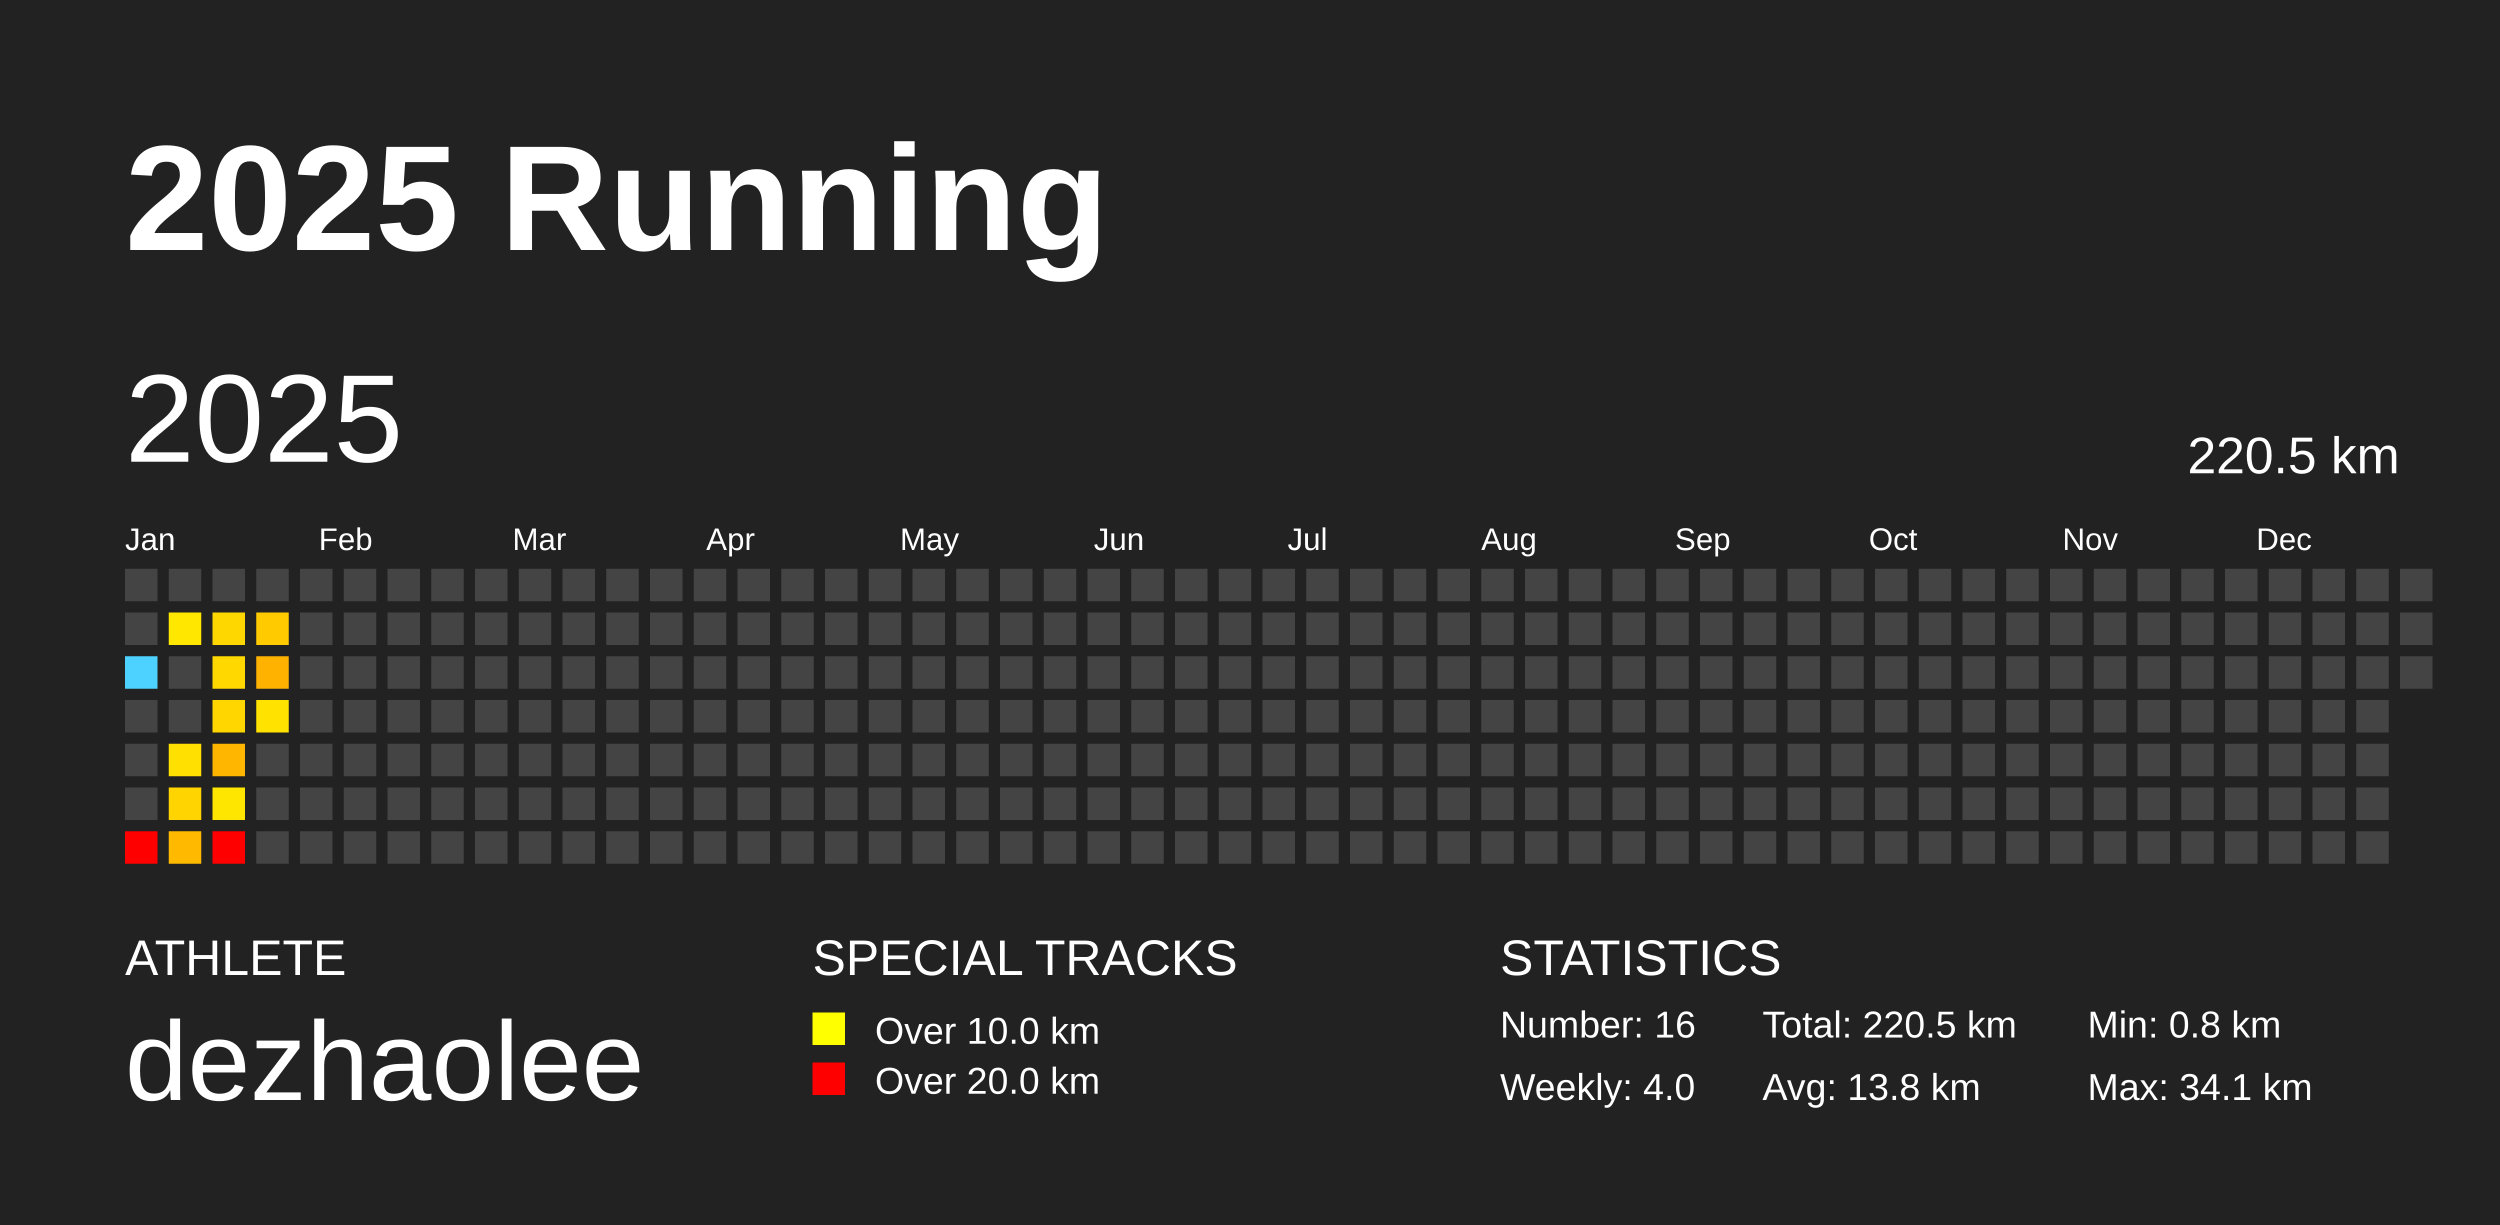
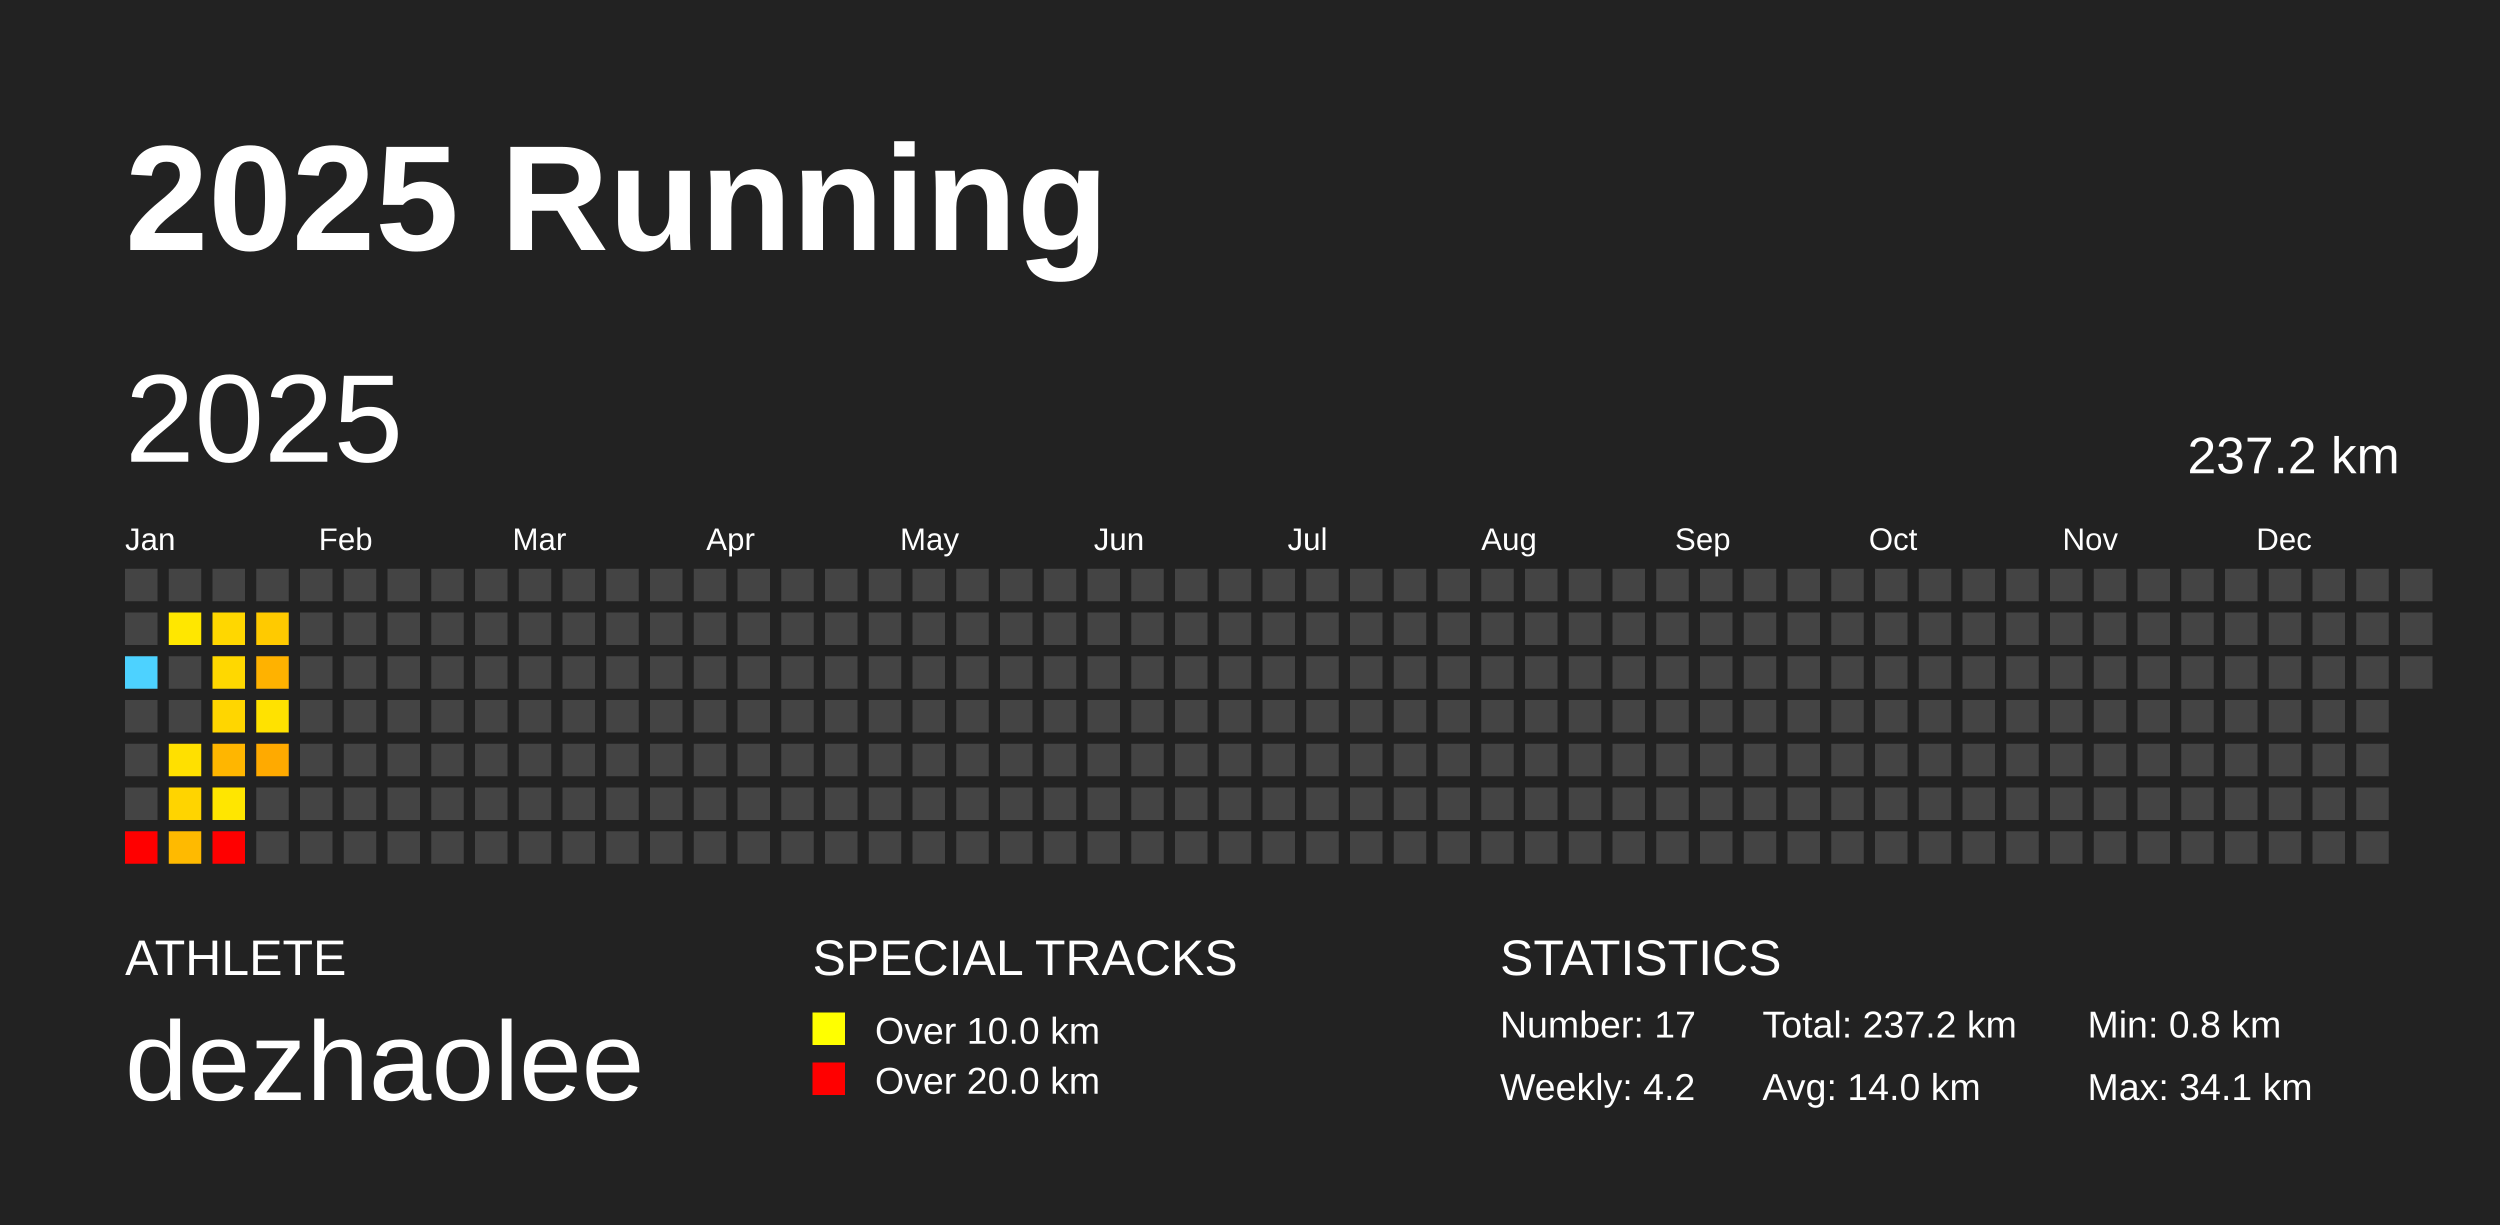
<svg xmlns="http://www.w3.org/2000/svg" baseProfile="full" height="98mm" version="1.1" viewBox="0,0,200,98" width="200mm">
  <defs />
  <rect fill="#222222" height="98" width="200" x="0" y="0" />
  <text fill="#FFFFFF" style="font-size:12px; font-family:Arial; font-weight:bold;" x="10" y="20">2025 Running</text>
  <text fill="#FFFFFF" style="font-size:4px; font-family:Arial" x="10" y="78">ATHLETE</text>
  <text fill="#FFFFFF" style="font-size:9px; font-family:Arial" x="10" y="88">dezhaolee</text>
  <text fill="#FFFFFF" style="font-size:4px; font-family:Arial" x="65" y="78">SPECIAL TRACKS</text>
  <rect fill="yellow" height="2.6" width="2.6" x="65" y="81" />
  <text fill="#FFFFFF" style="font-size:3px; font-family:Arial" x="70" y="83.5">Over 10.0 km</text>
  <rect fill="red" height="2.6" width="2.6" x="65" y="85" />
  <text fill="#FFFFFF" style="font-size:3px; font-family:Arial" x="70" y="87.5">Over 20.0 km</text>
  <text fill="#FFFFFF" style="font-size:4px; font-family:Arial" x="120" y="78">STATISTICS</text>
-   <text fill="#FFFFFF" style="font-size:3px; font-family:Arial" x="120" y="83">Number: 16</text>
-   <text fill="#FFFFFF" style="font-size:3px; font-family:Arial" x="120" y="88">Weekly: 4.0</text>
-   <text fill="#FFFFFF" style="font-size:3px; font-family:Arial" x="141" y="83">Total: 220.5 km</text>
-   <text fill="#FFFFFF" style="font-size:3px; font-family:Arial" x="141" y="88">Avg: 13.8 km</text>
+   <text fill="#FFFFFF" style="font-size:3px; font-family:Arial" x="120" y="83">Number: 17</text>
+   <text fill="#FFFFFF" style="font-size:3px; font-family:Arial" x="120" y="88">Weekly: 4.2</text>
+   <text fill="#FFFFFF" style="font-size:3px; font-family:Arial" x="141" y="83">Total: 237.2 km</text>
+   <text fill="#FFFFFF" style="font-size:3px; font-family:Arial" x="141" y="88">Avg: 14.0 km</text>
  <text fill="#FFFFFF" style="font-size:3px; font-family:Arial" x="167" y="83">Min: 0.8 km</text>
  <text fill="#FFFFFF" style="font-size:3px; font-family:Arial" x="167" y="88">Max: 34.1 km</text>
  <text dominant-baseline="hanging" fill="#FFFFFF" style="font-size:10.0px; font-family:Arial;" x="10" y="30">2025</text>
-   <text dominant-baseline="hanging" fill="#FFFFFF" style="font-size:4.125px; font-family:Arial;" x="175" y="35">220.5 km</text>
+   <text dominant-baseline="hanging" fill="#FFFFFF" style="font-size:4.125px; font-family:Arial;" x="175" y="35">237.2 km</text>
  <text fill="#FFFFFF" style="font-size:2.5px; font-family:Arial" x="10.0" y="44">Jan</text>
  <text fill="#FFFFFF" style="font-size:2.5px; font-family:Arial" x="25.5" y="44">Feb</text>
  <text fill="#FFFFFF" style="font-size:2.5px; font-family:Arial" x="41.0" y="44">Mar</text>
  <text fill="#FFFFFF" style="font-size:2.5px; font-family:Arial" x="56.5" y="44">Apr</text>
  <text fill="#FFFFFF" style="font-size:2.5px; font-family:Arial" x="72.0" y="44">May</text>
  <text fill="#FFFFFF" style="font-size:2.5px; font-family:Arial" x="87.5" y="44">Jun</text>
  <text fill="#FFFFFF" style="font-size:2.5px; font-family:Arial" x="103.0" y="44">Jul</text>
  <text fill="#FFFFFF" style="font-size:2.5px; font-family:Arial" x="118.5" y="44">Aug</text>
  <text fill="#FFFFFF" style="font-size:2.5px; font-family:Arial" x="134.0" y="44">Sep</text>
  <text fill="#FFFFFF" style="font-size:2.5px; font-family:Arial" x="149.5" y="44">Oct</text>
  <text fill="#FFFFFF" style="font-size:2.5px; font-family:Arial" x="165.0" y="44">Nov</text>
  <text fill="#FFFFFF" style="font-size:2.5px; font-family:Arial" x="180.5" y="44">Dec</text>
  <rect fill="#444444" height="2.6" width="2.6" x="10.0" y="45.5" />
  <rect fill="#444444" height="2.6" width="2.6" x="10.0" y="49.0" />
  <rect fill="#4dd2ff" height="2.6" width="2.6" x="10.0" y="52.5" />
  <rect fill="#444444" height="2.6" width="2.6" x="10.0" y="56.0" />
  <rect fill="#444444" height="2.6" width="2.6" x="10.0" y="59.5" />
  <rect fill="#444444" height="2.6" width="2.6" x="10.0" y="63.0" />
  <rect fill="red" height="2.6" width="2.6" x="10.0" y="66.5" />
  <rect fill="#444444" height="2.6" width="2.6" x="13.5" y="45.5" />
  <rect fill="#ffe700" height="2.6" width="2.6" x="13.5" y="49.0" />
  <rect fill="#444444" height="2.6" width="2.6" x="13.5" y="52.5" />
  <rect fill="#444444" height="2.6" width="2.6" x="13.5" y="56.0" />
  <rect fill="#ffe000" height="2.6" width="2.6" x="13.5" y="59.5" />
  <rect fill="#ffd400" height="2.6" width="2.6" x="13.5" y="63.0" />
  <rect fill="#ffba00" height="2.6" width="2.6" x="13.5" y="66.5" />
  <rect fill="#444444" height="2.6" width="2.6" x="17.0" y="45.5" />
  <rect fill="#ffd700" height="2.6" width="2.6" x="17.0" y="49.0" />
  <rect fill="#ffd800" height="2.6" width="2.6" x="17.0" y="52.5" />
  <rect fill="#ffd600" height="2.6" width="2.6" x="17.0" y="56.0" />
  <rect fill="#ffb600" height="2.6" width="2.6" x="17.0" y="59.5" />
  <rect fill="#ffe600" height="2.6" width="2.6" x="17.0" y="63.0" />
  <rect fill="red" height="2.6" width="2.6" x="17.0" y="66.5" />
  <rect fill="#444444" height="2.6" width="2.6" x="20.5" y="45.5" />
  <rect fill="#ffca00" height="2.6" width="2.6" x="20.5" y="49.0" />
  <rect fill="#ffb200" height="2.6" width="2.6" x="20.5" y="52.5" />
  <rect fill="#ffe200" height="2.6" width="2.6" x="20.5" y="56.0" />
-   <rect fill="#444444" height="2.6" width="2.6" x="20.5" y="59.5" />
+   <rect fill="#ffaa00" height="2.6" width="2.6" x="20.5" y="59.5" />
  <rect fill="#444444" height="2.6" width="2.6" x="20.5" y="63.0" />
  <rect fill="#444444" height="2.6" width="2.6" x="20.5" y="66.5" />
  <rect fill="#444444" height="2.6" width="2.6" x="24.0" y="45.5" />
  <rect fill="#444444" height="2.6" width="2.6" x="24.0" y="49.0" />
  <rect fill="#444444" height="2.6" width="2.6" x="24.0" y="52.5" />
  <rect fill="#444444" height="2.6" width="2.6" x="24.0" y="56.0" />
  <rect fill="#444444" height="2.6" width="2.6" x="24.0" y="59.5" />
  <rect fill="#444444" height="2.6" width="2.6" x="24.0" y="63.0" />
  <rect fill="#444444" height="2.6" width="2.6" x="24.0" y="66.5" />
  <rect fill="#444444" height="2.6" width="2.6" x="27.5" y="45.5" />
  <rect fill="#444444" height="2.6" width="2.6" x="27.5" y="49.0" />
  <rect fill="#444444" height="2.6" width="2.6" x="27.5" y="52.5" />
  <rect fill="#444444" height="2.6" width="2.6" x="27.5" y="56.0" />
  <rect fill="#444444" height="2.6" width="2.6" x="27.5" y="59.5" />
  <rect fill="#444444" height="2.6" width="2.6" x="27.5" y="63.0" />
  <rect fill="#444444" height="2.6" width="2.6" x="27.5" y="66.5" />
  <rect fill="#444444" height="2.6" width="2.6" x="31.0" y="45.5" />
  <rect fill="#444444" height="2.6" width="2.6" x="31.0" y="49.0" />
  <rect fill="#444444" height="2.6" width="2.6" x="31.0" y="52.5" />
  <rect fill="#444444" height="2.6" width="2.6" x="31.0" y="56.0" />
  <rect fill="#444444" height="2.6" width="2.6" x="31.0" y="59.5" />
  <rect fill="#444444" height="2.6" width="2.6" x="31.0" y="63.0" />
  <rect fill="#444444" height="2.6" width="2.6" x="31.0" y="66.5" />
  <rect fill="#444444" height="2.6" width="2.6" x="34.5" y="45.5" />
  <rect fill="#444444" height="2.6" width="2.6" x="34.5" y="49.0" />
  <rect fill="#444444" height="2.6" width="2.6" x="34.5" y="52.5" />
  <rect fill="#444444" height="2.6" width="2.6" x="34.5" y="56.0" />
  <rect fill="#444444" height="2.6" width="2.6" x="34.5" y="59.5" />
  <rect fill="#444444" height="2.6" width="2.6" x="34.5" y="63.0" />
  <rect fill="#444444" height="2.6" width="2.6" x="34.5" y="66.5" />
  <rect fill="#444444" height="2.6" width="2.6" x="38.0" y="45.5" />
  <rect fill="#444444" height="2.6" width="2.6" x="38.0" y="49.0" />
  <rect fill="#444444" height="2.6" width="2.6" x="38.0" y="52.5" />
  <rect fill="#444444" height="2.6" width="2.6" x="38.0" y="56.0" />
  <rect fill="#444444" height="2.6" width="2.6" x="38.0" y="59.5" />
  <rect fill="#444444" height="2.6" width="2.6" x="38.0" y="63.0" />
  <rect fill="#444444" height="2.6" width="2.6" x="38.0" y="66.5" />
  <rect fill="#444444" height="2.6" width="2.6" x="41.5" y="45.5" />
  <rect fill="#444444" height="2.6" width="2.6" x="41.5" y="49.0" />
  <rect fill="#444444" height="2.6" width="2.6" x="41.5" y="52.5" />
  <rect fill="#444444" height="2.6" width="2.6" x="41.5" y="56.0" />
  <rect fill="#444444" height="2.6" width="2.6" x="41.5" y="59.5" />
  <rect fill="#444444" height="2.6" width="2.6" x="41.5" y="63.0" />
  <rect fill="#444444" height="2.6" width="2.6" x="41.5" y="66.5" />
  <rect fill="#444444" height="2.6" width="2.6" x="45.0" y="45.5" />
  <rect fill="#444444" height="2.6" width="2.6" x="45.0" y="49.0" />
  <rect fill="#444444" height="2.6" width="2.6" x="45.0" y="52.5" />
  <rect fill="#444444" height="2.6" width="2.6" x="45.0" y="56.0" />
  <rect fill="#444444" height="2.6" width="2.6" x="45.0" y="59.5" />
  <rect fill="#444444" height="2.6" width="2.6" x="45.0" y="63.0" />
  <rect fill="#444444" height="2.6" width="2.6" x="45.0" y="66.5" />
  <rect fill="#444444" height="2.6" width="2.6" x="48.5" y="45.5" />
  <rect fill="#444444" height="2.6" width="2.6" x="48.5" y="49.0" />
  <rect fill="#444444" height="2.6" width="2.6" x="48.5" y="52.5" />
  <rect fill="#444444" height="2.6" width="2.6" x="48.5" y="56.0" />
  <rect fill="#444444" height="2.6" width="2.6" x="48.5" y="59.5" />
  <rect fill="#444444" height="2.6" width="2.6" x="48.5" y="63.0" />
  <rect fill="#444444" height="2.6" width="2.6" x="48.5" y="66.5" />
  <rect fill="#444444" height="2.6" width="2.6" x="52.0" y="45.5" />
  <rect fill="#444444" height="2.6" width="2.6" x="52.0" y="49.0" />
  <rect fill="#444444" height="2.6" width="2.6" x="52.0" y="52.5" />
  <rect fill="#444444" height="2.6" width="2.6" x="52.0" y="56.0" />
  <rect fill="#444444" height="2.6" width="2.6" x="52.0" y="59.5" />
  <rect fill="#444444" height="2.6" width="2.6" x="52.0" y="63.0" />
  <rect fill="#444444" height="2.6" width="2.6" x="52.0" y="66.5" />
  <rect fill="#444444" height="2.6" width="2.6" x="55.5" y="45.5" />
  <rect fill="#444444" height="2.6" width="2.6" x="55.5" y="49.0" />
  <rect fill="#444444" height="2.6" width="2.6" x="55.5" y="52.5" />
  <rect fill="#444444" height="2.6" width="2.6" x="55.5" y="56.0" />
  <rect fill="#444444" height="2.6" width="2.6" x="55.5" y="59.5" />
  <rect fill="#444444" height="2.6" width="2.6" x="55.5" y="63.0" />
  <rect fill="#444444" height="2.6" width="2.6" x="55.5" y="66.5" />
  <rect fill="#444444" height="2.6" width="2.6" x="59.0" y="45.5" />
  <rect fill="#444444" height="2.6" width="2.6" x="59.0" y="49.0" />
  <rect fill="#444444" height="2.6" width="2.6" x="59.0" y="52.5" />
  <rect fill="#444444" height="2.6" width="2.6" x="59.0" y="56.0" />
  <rect fill="#444444" height="2.6" width="2.6" x="59.0" y="59.5" />
  <rect fill="#444444" height="2.6" width="2.6" x="59.0" y="63.0" />
  <rect fill="#444444" height="2.6" width="2.6" x="59.0" y="66.5" />
  <rect fill="#444444" height="2.6" width="2.6" x="62.5" y="45.5" />
  <rect fill="#444444" height="2.6" width="2.6" x="62.5" y="49.0" />
  <rect fill="#444444" height="2.6" width="2.6" x="62.5" y="52.5" />
  <rect fill="#444444" height="2.6" width="2.6" x="62.5" y="56.0" />
  <rect fill="#444444" height="2.6" width="2.6" x="62.5" y="59.5" />
  <rect fill="#444444" height="2.6" width="2.6" x="62.5" y="63.0" />
  <rect fill="#444444" height="2.6" width="2.6" x="62.5" y="66.5" />
  <rect fill="#444444" height="2.6" width="2.6" x="66.0" y="45.5" />
  <rect fill="#444444" height="2.6" width="2.6" x="66.0" y="49.0" />
  <rect fill="#444444" height="2.6" width="2.6" x="66.0" y="52.5" />
  <rect fill="#444444" height="2.6" width="2.6" x="66.0" y="56.0" />
  <rect fill="#444444" height="2.6" width="2.6" x="66.0" y="59.5" />
  <rect fill="#444444" height="2.6" width="2.6" x="66.0" y="63.0" />
  <rect fill="#444444" height="2.6" width="2.6" x="66.0" y="66.5" />
  <rect fill="#444444" height="2.6" width="2.6" x="69.5" y="45.5" />
  <rect fill="#444444" height="2.6" width="2.6" x="69.5" y="49.0" />
  <rect fill="#444444" height="2.6" width="2.6" x="69.5" y="52.5" />
  <rect fill="#444444" height="2.6" width="2.6" x="69.5" y="56.0" />
  <rect fill="#444444" height="2.6" width="2.6" x="69.5" y="59.5" />
  <rect fill="#444444" height="2.6" width="2.6" x="69.5" y="63.0" />
  <rect fill="#444444" height="2.6" width="2.6" x="69.5" y="66.5" />
  <rect fill="#444444" height="2.6" width="2.6" x="73.0" y="45.5" />
  <rect fill="#444444" height="2.6" width="2.6" x="73.0" y="49.0" />
  <rect fill="#444444" height="2.6" width="2.6" x="73.0" y="52.5" />
  <rect fill="#444444" height="2.6" width="2.6" x="73.0" y="56.0" />
  <rect fill="#444444" height="2.6" width="2.6" x="73.0" y="59.5" />
  <rect fill="#444444" height="2.6" width="2.6" x="73.0" y="63.0" />
  <rect fill="#444444" height="2.6" width="2.6" x="73.0" y="66.5" />
  <rect fill="#444444" height="2.6" width="2.6" x="76.5" y="45.5" />
  <rect fill="#444444" height="2.6" width="2.6" x="76.5" y="49.0" />
  <rect fill="#444444" height="2.6" width="2.6" x="76.5" y="52.5" />
  <rect fill="#444444" height="2.6" width="2.6" x="76.5" y="56.0" />
  <rect fill="#444444" height="2.6" width="2.6" x="76.5" y="59.5" />
  <rect fill="#444444" height="2.6" width="2.6" x="76.5" y="63.0" />
  <rect fill="#444444" height="2.6" width="2.6" x="76.5" y="66.5" />
  <rect fill="#444444" height="2.6" width="2.6" x="80.0" y="45.5" />
  <rect fill="#444444" height="2.6" width="2.6" x="80.0" y="49.0" />
  <rect fill="#444444" height="2.6" width="2.6" x="80.0" y="52.5" />
  <rect fill="#444444" height="2.6" width="2.6" x="80.0" y="56.0" />
  <rect fill="#444444" height="2.6" width="2.6" x="80.0" y="59.5" />
  <rect fill="#444444" height="2.6" width="2.6" x="80.0" y="63.0" />
  <rect fill="#444444" height="2.6" width="2.6" x="80.0" y="66.5" />
  <rect fill="#444444" height="2.6" width="2.6" x="83.5" y="45.5" />
  <rect fill="#444444" height="2.6" width="2.6" x="83.5" y="49.0" />
  <rect fill="#444444" height="2.6" width="2.6" x="83.5" y="52.5" />
  <rect fill="#444444" height="2.6" width="2.6" x="83.5" y="56.0" />
  <rect fill="#444444" height="2.6" width="2.6" x="83.5" y="59.5" />
  <rect fill="#444444" height="2.6" width="2.6" x="83.5" y="63.0" />
  <rect fill="#444444" height="2.6" width="2.6" x="83.5" y="66.5" />
  <rect fill="#444444" height="2.6" width="2.6" x="87.0" y="45.5" />
  <rect fill="#444444" height="2.6" width="2.6" x="87.0" y="49.0" />
  <rect fill="#444444" height="2.6" width="2.6" x="87.0" y="52.5" />
  <rect fill="#444444" height="2.6" width="2.6" x="87.0" y="56.0" />
  <rect fill="#444444" height="2.6" width="2.6" x="87.0" y="59.5" />
  <rect fill="#444444" height="2.6" width="2.6" x="87.0" y="63.0" />
  <rect fill="#444444" height="2.6" width="2.6" x="87.0" y="66.5" />
  <rect fill="#444444" height="2.6" width="2.6" x="90.5" y="45.5" />
  <rect fill="#444444" height="2.6" width="2.6" x="90.5" y="49.0" />
  <rect fill="#444444" height="2.6" width="2.6" x="90.5" y="52.5" />
  <rect fill="#444444" height="2.6" width="2.6" x="90.5" y="56.0" />
  <rect fill="#444444" height="2.6" width="2.6" x="90.5" y="59.5" />
  <rect fill="#444444" height="2.6" width="2.6" x="90.5" y="63.0" />
  <rect fill="#444444" height="2.6" width="2.6" x="90.5" y="66.5" />
  <rect fill="#444444" height="2.6" width="2.6" x="94.0" y="45.5" />
  <rect fill="#444444" height="2.6" width="2.6" x="94.0" y="49.0" />
  <rect fill="#444444" height="2.6" width="2.6" x="94.0" y="52.5" />
  <rect fill="#444444" height="2.6" width="2.6" x="94.0" y="56.0" />
  <rect fill="#444444" height="2.6" width="2.6" x="94.0" y="59.5" />
  <rect fill="#444444" height="2.6" width="2.6" x="94.0" y="63.0" />
  <rect fill="#444444" height="2.6" width="2.6" x="94.0" y="66.5" />
  <rect fill="#444444" height="2.6" width="2.6" x="97.5" y="45.5" />
  <rect fill="#444444" height="2.6" width="2.6" x="97.5" y="49.0" />
  <rect fill="#444444" height="2.6" width="2.6" x="97.5" y="52.5" />
  <rect fill="#444444" height="2.6" width="2.6" x="97.5" y="56.0" />
  <rect fill="#444444" height="2.6" width="2.6" x="97.5" y="59.5" />
  <rect fill="#444444" height="2.6" width="2.6" x="97.5" y="63.0" />
  <rect fill="#444444" height="2.6" width="2.6" x="97.5" y="66.5" />
  <rect fill="#444444" height="2.6" width="2.6" x="101.0" y="45.5" />
  <rect fill="#444444" height="2.6" width="2.6" x="101.0" y="49.0" />
  <rect fill="#444444" height="2.6" width="2.6" x="101.0" y="52.5" />
  <rect fill="#444444" height="2.6" width="2.6" x="101.0" y="56.0" />
  <rect fill="#444444" height="2.6" width="2.6" x="101.0" y="59.5" />
  <rect fill="#444444" height="2.6" width="2.6" x="101.0" y="63.0" />
  <rect fill="#444444" height="2.6" width="2.6" x="101.0" y="66.5" />
  <rect fill="#444444" height="2.6" width="2.6" x="104.5" y="45.5" />
  <rect fill="#444444" height="2.6" width="2.6" x="104.5" y="49.0" />
  <rect fill="#444444" height="2.6" width="2.6" x="104.5" y="52.5" />
  <rect fill="#444444" height="2.6" width="2.6" x="104.5" y="56.0" />
  <rect fill="#444444" height="2.6" width="2.6" x="104.5" y="59.5" />
  <rect fill="#444444" height="2.6" width="2.6" x="104.5" y="63.0" />
  <rect fill="#444444" height="2.6" width="2.6" x="104.5" y="66.5" />
  <rect fill="#444444" height="2.6" width="2.6" x="108.0" y="45.5" />
  <rect fill="#444444" height="2.6" width="2.6" x="108.0" y="49.0" />
  <rect fill="#444444" height="2.6" width="2.6" x="108.0" y="52.5" />
  <rect fill="#444444" height="2.6" width="2.6" x="108.0" y="56.0" />
  <rect fill="#444444" height="2.6" width="2.6" x="108.0" y="59.5" />
  <rect fill="#444444" height="2.6" width="2.6" x="108.0" y="63.0" />
  <rect fill="#444444" height="2.6" width="2.6" x="108.0" y="66.5" />
  <rect fill="#444444" height="2.6" width="2.6" x="111.5" y="45.5" />
  <rect fill="#444444" height="2.6" width="2.6" x="111.5" y="49.0" />
  <rect fill="#444444" height="2.6" width="2.6" x="111.5" y="52.5" />
  <rect fill="#444444" height="2.6" width="2.6" x="111.5" y="56.0" />
  <rect fill="#444444" height="2.6" width="2.6" x="111.5" y="59.5" />
  <rect fill="#444444" height="2.6" width="2.6" x="111.5" y="63.0" />
  <rect fill="#444444" height="2.6" width="2.6" x="111.5" y="66.5" />
  <rect fill="#444444" height="2.6" width="2.6" x="115.0" y="45.5" />
  <rect fill="#444444" height="2.6" width="2.6" x="115.0" y="49.0" />
  <rect fill="#444444" height="2.6" width="2.6" x="115.0" y="52.5" />
  <rect fill="#444444" height="2.6" width="2.6" x="115.0" y="56.0" />
  <rect fill="#444444" height="2.6" width="2.6" x="115.0" y="59.5" />
  <rect fill="#444444" height="2.6" width="2.6" x="115.0" y="63.0" />
  <rect fill="#444444" height="2.6" width="2.6" x="115.0" y="66.5" />
  <rect fill="#444444" height="2.6" width="2.6" x="118.5" y="45.5" />
  <rect fill="#444444" height="2.6" width="2.6" x="118.5" y="49.0" />
  <rect fill="#444444" height="2.6" width="2.6" x="118.5" y="52.5" />
  <rect fill="#444444" height="2.6" width="2.6" x="118.5" y="56.0" />
  <rect fill="#444444" height="2.6" width="2.6" x="118.5" y="59.5" />
  <rect fill="#444444" height="2.6" width="2.6" x="118.5" y="63.0" />
  <rect fill="#444444" height="2.6" width="2.6" x="118.5" y="66.5" />
  <rect fill="#444444" height="2.6" width="2.6" x="122.0" y="45.5" />
  <rect fill="#444444" height="2.6" width="2.6" x="122.0" y="49.0" />
  <rect fill="#444444" height="2.6" width="2.6" x="122.0" y="52.5" />
  <rect fill="#444444" height="2.6" width="2.6" x="122.0" y="56.0" />
  <rect fill="#444444" height="2.6" width="2.6" x="122.0" y="59.5" />
  <rect fill="#444444" height="2.6" width="2.6" x="122.0" y="63.0" />
  <rect fill="#444444" height="2.6" width="2.6" x="122.0" y="66.5" />
  <rect fill="#444444" height="2.6" width="2.6" x="125.5" y="45.5" />
  <rect fill="#444444" height="2.6" width="2.6" x="125.5" y="49.0" />
  <rect fill="#444444" height="2.6" width="2.6" x="125.5" y="52.5" />
  <rect fill="#444444" height="2.6" width="2.6" x="125.5" y="56.0" />
  <rect fill="#444444" height="2.6" width="2.6" x="125.5" y="59.5" />
  <rect fill="#444444" height="2.6" width="2.6" x="125.5" y="63.0" />
  <rect fill="#444444" height="2.6" width="2.6" x="125.5" y="66.5" />
  <rect fill="#444444" height="2.6" width="2.6" x="129.0" y="45.5" />
  <rect fill="#444444" height="2.6" width="2.6" x="129.0" y="49.0" />
  <rect fill="#444444" height="2.6" width="2.6" x="129.0" y="52.5" />
  <rect fill="#444444" height="2.6" width="2.6" x="129.0" y="56.0" />
  <rect fill="#444444" height="2.6" width="2.6" x="129.0" y="59.5" />
  <rect fill="#444444" height="2.6" width="2.6" x="129.0" y="63.0" />
  <rect fill="#444444" height="2.6" width="2.6" x="129.0" y="66.5" />
  <rect fill="#444444" height="2.6" width="2.6" x="132.5" y="45.5" />
  <rect fill="#444444" height="2.6" width="2.6" x="132.5" y="49.0" />
  <rect fill="#444444" height="2.6" width="2.6" x="132.5" y="52.5" />
  <rect fill="#444444" height="2.6" width="2.6" x="132.5" y="56.0" />
  <rect fill="#444444" height="2.6" width="2.6" x="132.5" y="59.5" />
  <rect fill="#444444" height="2.6" width="2.6" x="132.5" y="63.0" />
  <rect fill="#444444" height="2.6" width="2.6" x="132.5" y="66.5" />
  <rect fill="#444444" height="2.6" width="2.6" x="136.0" y="45.5" />
  <rect fill="#444444" height="2.6" width="2.6" x="136.0" y="49.0" />
  <rect fill="#444444" height="2.6" width="2.6" x="136.0" y="52.5" />
  <rect fill="#444444" height="2.6" width="2.6" x="136.0" y="56.0" />
  <rect fill="#444444" height="2.6" width="2.6" x="136.0" y="59.5" />
  <rect fill="#444444" height="2.6" width="2.6" x="136.0" y="63.0" />
  <rect fill="#444444" height="2.6" width="2.6" x="136.0" y="66.5" />
  <rect fill="#444444" height="2.6" width="2.6" x="139.5" y="45.5" />
  <rect fill="#444444" height="2.6" width="2.6" x="139.5" y="49.0" />
  <rect fill="#444444" height="2.6" width="2.6" x="139.5" y="52.5" />
  <rect fill="#444444" height="2.6" width="2.6" x="139.5" y="56.0" />
  <rect fill="#444444" height="2.6" width="2.6" x="139.5" y="59.5" />
  <rect fill="#444444" height="2.6" width="2.6" x="139.5" y="63.0" />
  <rect fill="#444444" height="2.6" width="2.6" x="139.5" y="66.5" />
  <rect fill="#444444" height="2.6" width="2.6" x="143.0" y="45.5" />
  <rect fill="#444444" height="2.6" width="2.6" x="143.0" y="49.0" />
  <rect fill="#444444" height="2.6" width="2.6" x="143.0" y="52.5" />
  <rect fill="#444444" height="2.6" width="2.6" x="143.0" y="56.0" />
  <rect fill="#444444" height="2.6" width="2.6" x="143.0" y="59.5" />
  <rect fill="#444444" height="2.6" width="2.6" x="143.0" y="63.0" />
  <rect fill="#444444" height="2.6" width="2.6" x="143.0" y="66.5" />
  <rect fill="#444444" height="2.6" width="2.6" x="146.5" y="45.5" />
  <rect fill="#444444" height="2.6" width="2.6" x="146.5" y="49.0" />
  <rect fill="#444444" height="2.6" width="2.6" x="146.5" y="52.5" />
  <rect fill="#444444" height="2.6" width="2.6" x="146.5" y="56.0" />
  <rect fill="#444444" height="2.6" width="2.6" x="146.5" y="59.5" />
  <rect fill="#444444" height="2.6" width="2.6" x="146.5" y="63.0" />
  <rect fill="#444444" height="2.6" width="2.6" x="146.5" y="66.5" />
  <rect fill="#444444" height="2.6" width="2.6" x="150.0" y="45.5" />
  <rect fill="#444444" height="2.6" width="2.6" x="150.0" y="49.0" />
  <rect fill="#444444" height="2.6" width="2.6" x="150.0" y="52.5" />
  <rect fill="#444444" height="2.6" width="2.6" x="150.0" y="56.0" />
  <rect fill="#444444" height="2.6" width="2.6" x="150.0" y="59.5" />
  <rect fill="#444444" height="2.6" width="2.6" x="150.0" y="63.0" />
  <rect fill="#444444" height="2.6" width="2.6" x="150.0" y="66.5" />
  <rect fill="#444444" height="2.6" width="2.6" x="153.5" y="45.5" />
  <rect fill="#444444" height="2.6" width="2.6" x="153.5" y="49.0" />
  <rect fill="#444444" height="2.6" width="2.6" x="153.5" y="52.5" />
  <rect fill="#444444" height="2.6" width="2.6" x="153.5" y="56.0" />
  <rect fill="#444444" height="2.6" width="2.6" x="153.5" y="59.5" />
  <rect fill="#444444" height="2.6" width="2.6" x="153.5" y="63.0" />
  <rect fill="#444444" height="2.6" width="2.6" x="153.5" y="66.5" />
  <rect fill="#444444" height="2.6" width="2.6" x="157.0" y="45.5" />
  <rect fill="#444444" height="2.6" width="2.6" x="157.0" y="49.0" />
  <rect fill="#444444" height="2.6" width="2.6" x="157.0" y="52.5" />
  <rect fill="#444444" height="2.6" width="2.6" x="157.0" y="56.0" />
  <rect fill="#444444" height="2.6" width="2.6" x="157.0" y="59.5" />
  <rect fill="#444444" height="2.6" width="2.6" x="157.0" y="63.0" />
  <rect fill="#444444" height="2.6" width="2.6" x="157.0" y="66.5" />
  <rect fill="#444444" height="2.6" width="2.6" x="160.5" y="45.5" />
  <rect fill="#444444" height="2.6" width="2.6" x="160.5" y="49.0" />
  <rect fill="#444444" height="2.6" width="2.6" x="160.5" y="52.5" />
  <rect fill="#444444" height="2.6" width="2.6" x="160.5" y="56.0" />
  <rect fill="#444444" height="2.6" width="2.6" x="160.5" y="59.5" />
  <rect fill="#444444" height="2.6" width="2.6" x="160.5" y="63.0" />
  <rect fill="#444444" height="2.6" width="2.6" x="160.5" y="66.5" />
  <rect fill="#444444" height="2.6" width="2.6" x="164.0" y="45.5" />
  <rect fill="#444444" height="2.6" width="2.6" x="164.0" y="49.0" />
  <rect fill="#444444" height="2.6" width="2.6" x="164.0" y="52.5" />
  <rect fill="#444444" height="2.6" width="2.6" x="164.0" y="56.0" />
  <rect fill="#444444" height="2.6" width="2.6" x="164.0" y="59.5" />
  <rect fill="#444444" height="2.6" width="2.6" x="164.0" y="63.0" />
  <rect fill="#444444" height="2.6" width="2.6" x="164.0" y="66.5" />
  <rect fill="#444444" height="2.6" width="2.6" x="167.5" y="45.5" />
  <rect fill="#444444" height="2.6" width="2.6" x="167.5" y="49.0" />
  <rect fill="#444444" height="2.6" width="2.6" x="167.5" y="52.5" />
  <rect fill="#444444" height="2.6" width="2.6" x="167.5" y="56.0" />
  <rect fill="#444444" height="2.6" width="2.6" x="167.5" y="59.5" />
  <rect fill="#444444" height="2.6" width="2.6" x="167.5" y="63.0" />
  <rect fill="#444444" height="2.6" width="2.6" x="167.5" y="66.5" />
  <rect fill="#444444" height="2.6" width="2.6" x="171.0" y="45.5" />
  <rect fill="#444444" height="2.6" width="2.6" x="171.0" y="49.0" />
  <rect fill="#444444" height="2.6" width="2.6" x="171.0" y="52.5" />
  <rect fill="#444444" height="2.6" width="2.6" x="171.0" y="56.0" />
  <rect fill="#444444" height="2.6" width="2.6" x="171.0" y="59.5" />
  <rect fill="#444444" height="2.6" width="2.6" x="171.0" y="63.0" />
  <rect fill="#444444" height="2.6" width="2.6" x="171.0" y="66.5" />
  <rect fill="#444444" height="2.6" width="2.6" x="174.5" y="45.5" />
  <rect fill="#444444" height="2.6" width="2.6" x="174.5" y="49.0" />
  <rect fill="#444444" height="2.6" width="2.6" x="174.5" y="52.5" />
  <rect fill="#444444" height="2.6" width="2.6" x="174.5" y="56.0" />
  <rect fill="#444444" height="2.6" width="2.6" x="174.5" y="59.5" />
  <rect fill="#444444" height="2.6" width="2.6" x="174.5" y="63.0" />
  <rect fill="#444444" height="2.6" width="2.6" x="174.5" y="66.5" />
  <rect fill="#444444" height="2.6" width="2.6" x="178.0" y="45.5" />
  <rect fill="#444444" height="2.6" width="2.6" x="178.0" y="49.0" />
  <rect fill="#444444" height="2.6" width="2.6" x="178.0" y="52.5" />
  <rect fill="#444444" height="2.6" width="2.6" x="178.0" y="56.0" />
  <rect fill="#444444" height="2.6" width="2.6" x="178.0" y="59.5" />
  <rect fill="#444444" height="2.6" width="2.6" x="178.0" y="63.0" />
  <rect fill="#444444" height="2.6" width="2.6" x="178.0" y="66.5" />
  <rect fill="#444444" height="2.6" width="2.6" x="181.5" y="45.5" />
  <rect fill="#444444" height="2.6" width="2.6" x="181.5" y="49.0" />
  <rect fill="#444444" height="2.6" width="2.6" x="181.5" y="52.5" />
  <rect fill="#444444" height="2.6" width="2.6" x="181.5" y="56.0" />
  <rect fill="#444444" height="2.6" width="2.6" x="181.5" y="59.5" />
  <rect fill="#444444" height="2.6" width="2.6" x="181.5" y="63.0" />
  <rect fill="#444444" height="2.6" width="2.6" x="181.5" y="66.5" />
  <rect fill="#444444" height="2.6" width="2.6" x="185.0" y="45.5" />
  <rect fill="#444444" height="2.6" width="2.6" x="185.0" y="49.0" />
  <rect fill="#444444" height="2.6" width="2.6" x="185.0" y="52.5" />
  <rect fill="#444444" height="2.6" width="2.6" x="185.0" y="56.0" />
  <rect fill="#444444" height="2.6" width="2.6" x="185.0" y="59.5" />
  <rect fill="#444444" height="2.6" width="2.6" x="185.0" y="63.0" />
  <rect fill="#444444" height="2.6" width="2.6" x="185.0" y="66.5" />
  <rect fill="#444444" height="2.6" width="2.6" x="188.5" y="45.5" />
  <rect fill="#444444" height="2.6" width="2.6" x="188.5" y="49.0" />
  <rect fill="#444444" height="2.6" width="2.6" x="188.5" y="52.5" />
  <rect fill="#444444" height="2.6" width="2.6" x="188.5" y="56.0" />
  <rect fill="#444444" height="2.6" width="2.6" x="188.5" y="59.5" />
  <rect fill="#444444" height="2.6" width="2.6" x="188.5" y="63.0" />
  <rect fill="#444444" height="2.6" width="2.6" x="188.5" y="66.5" />
  <rect fill="#444444" height="2.6" width="2.6" x="192.0" y="45.5" />
  <rect fill="#444444" height="2.6" width="2.6" x="192.0" y="49.0" />
  <rect fill="#444444" height="2.6" width="2.6" x="192.0" y="52.5" />
</svg>
